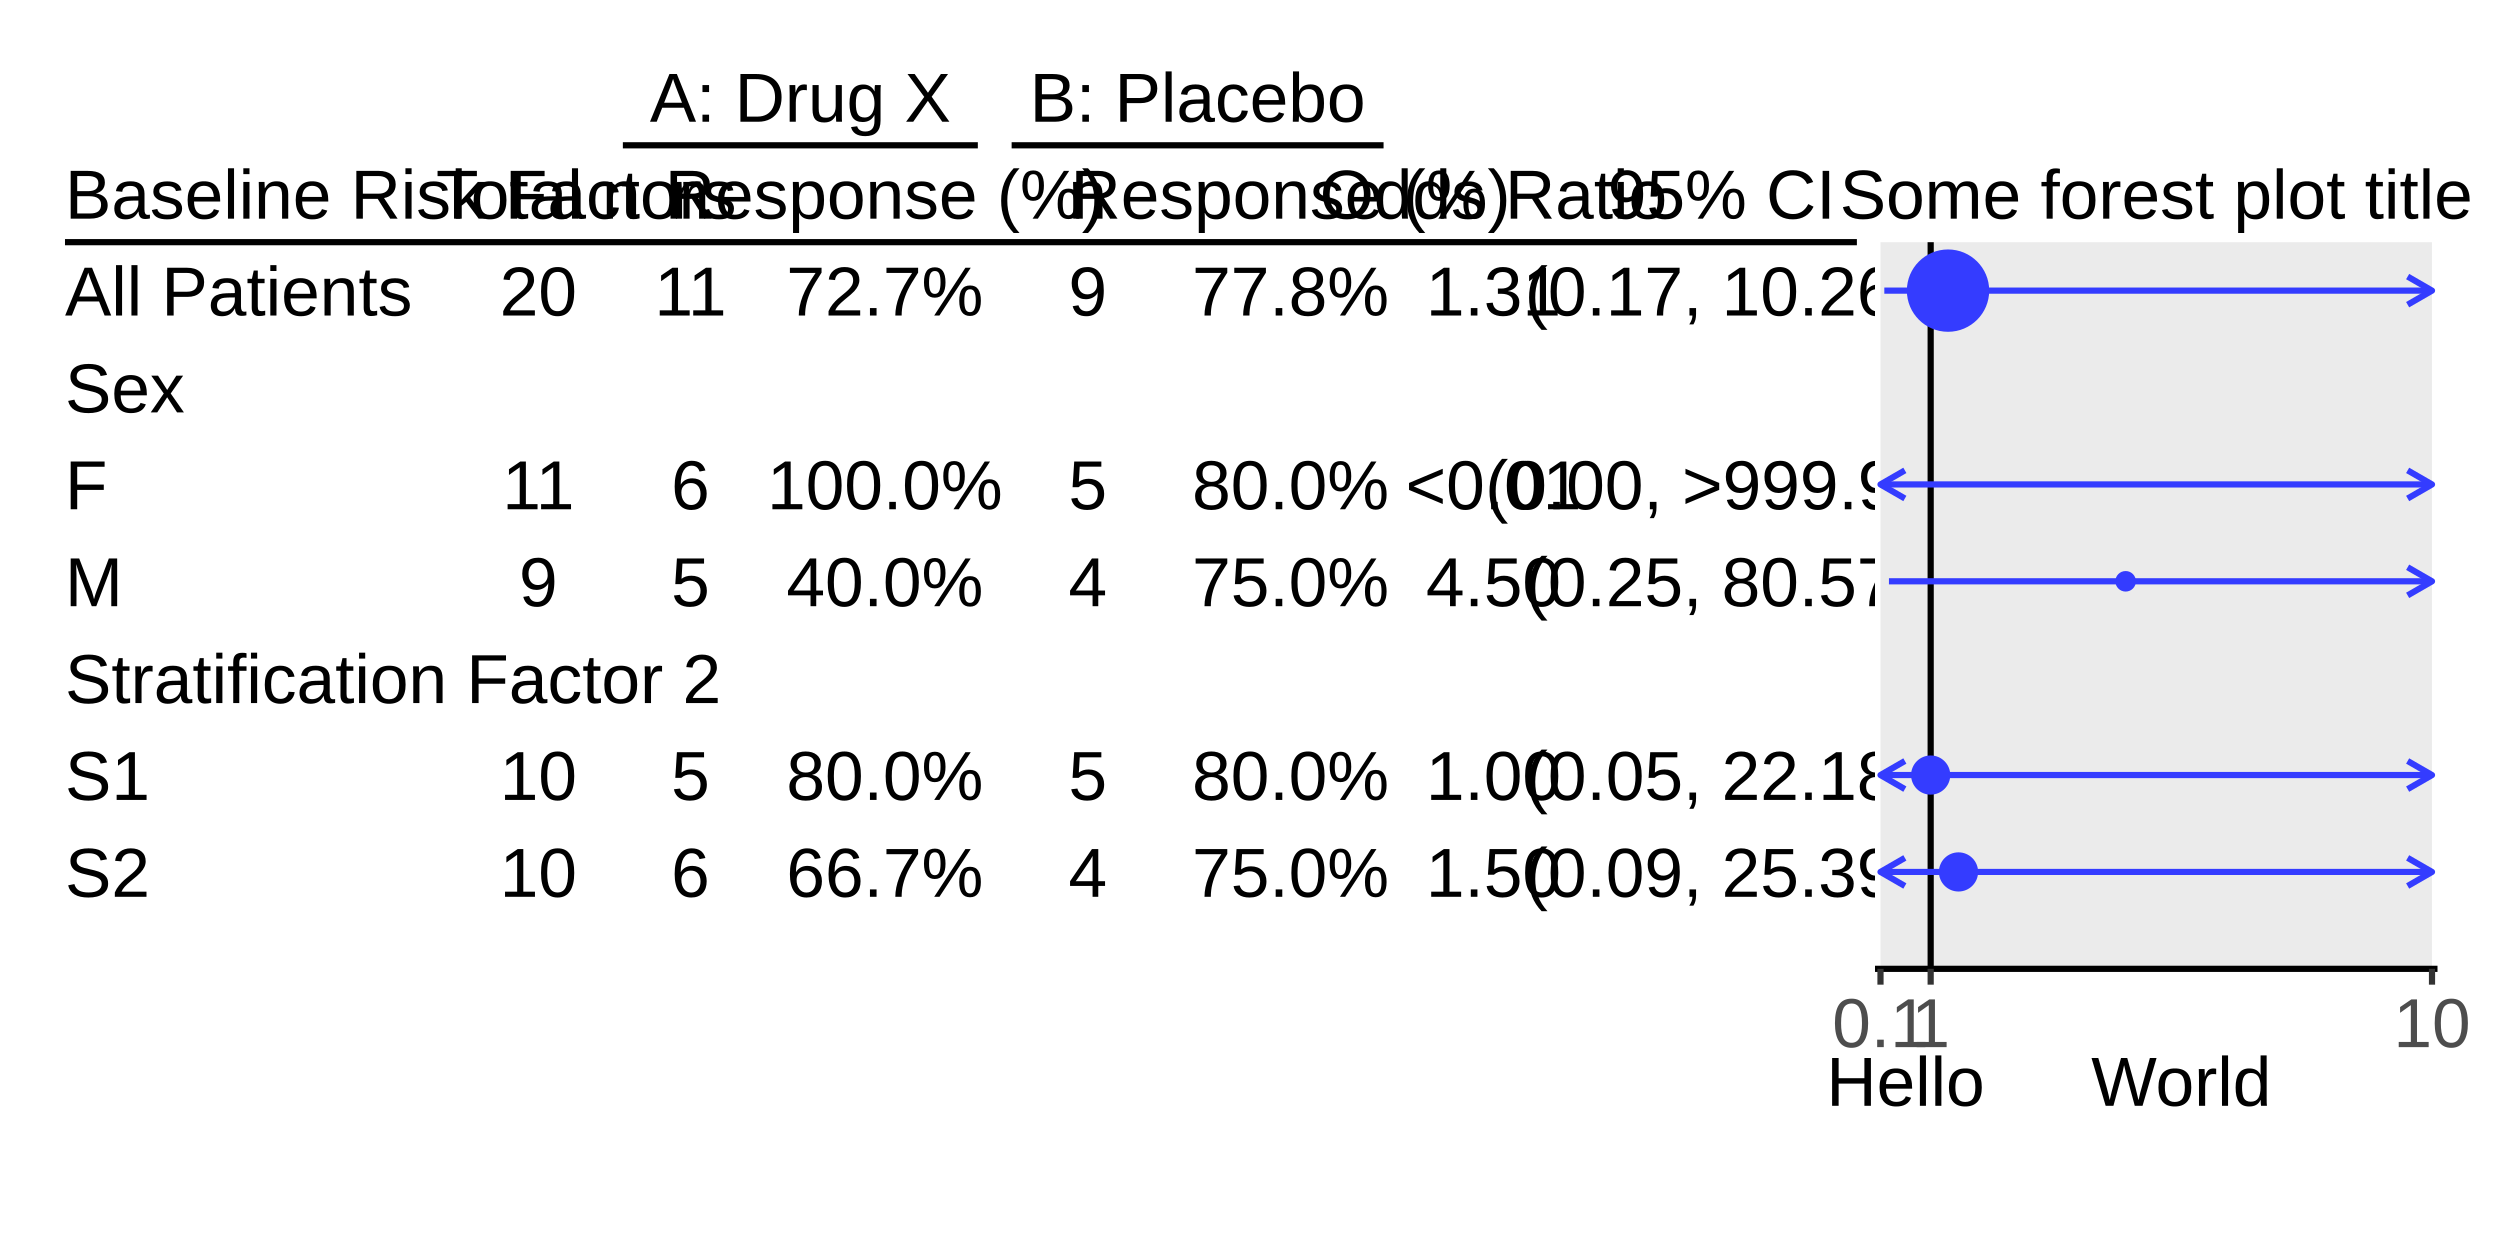
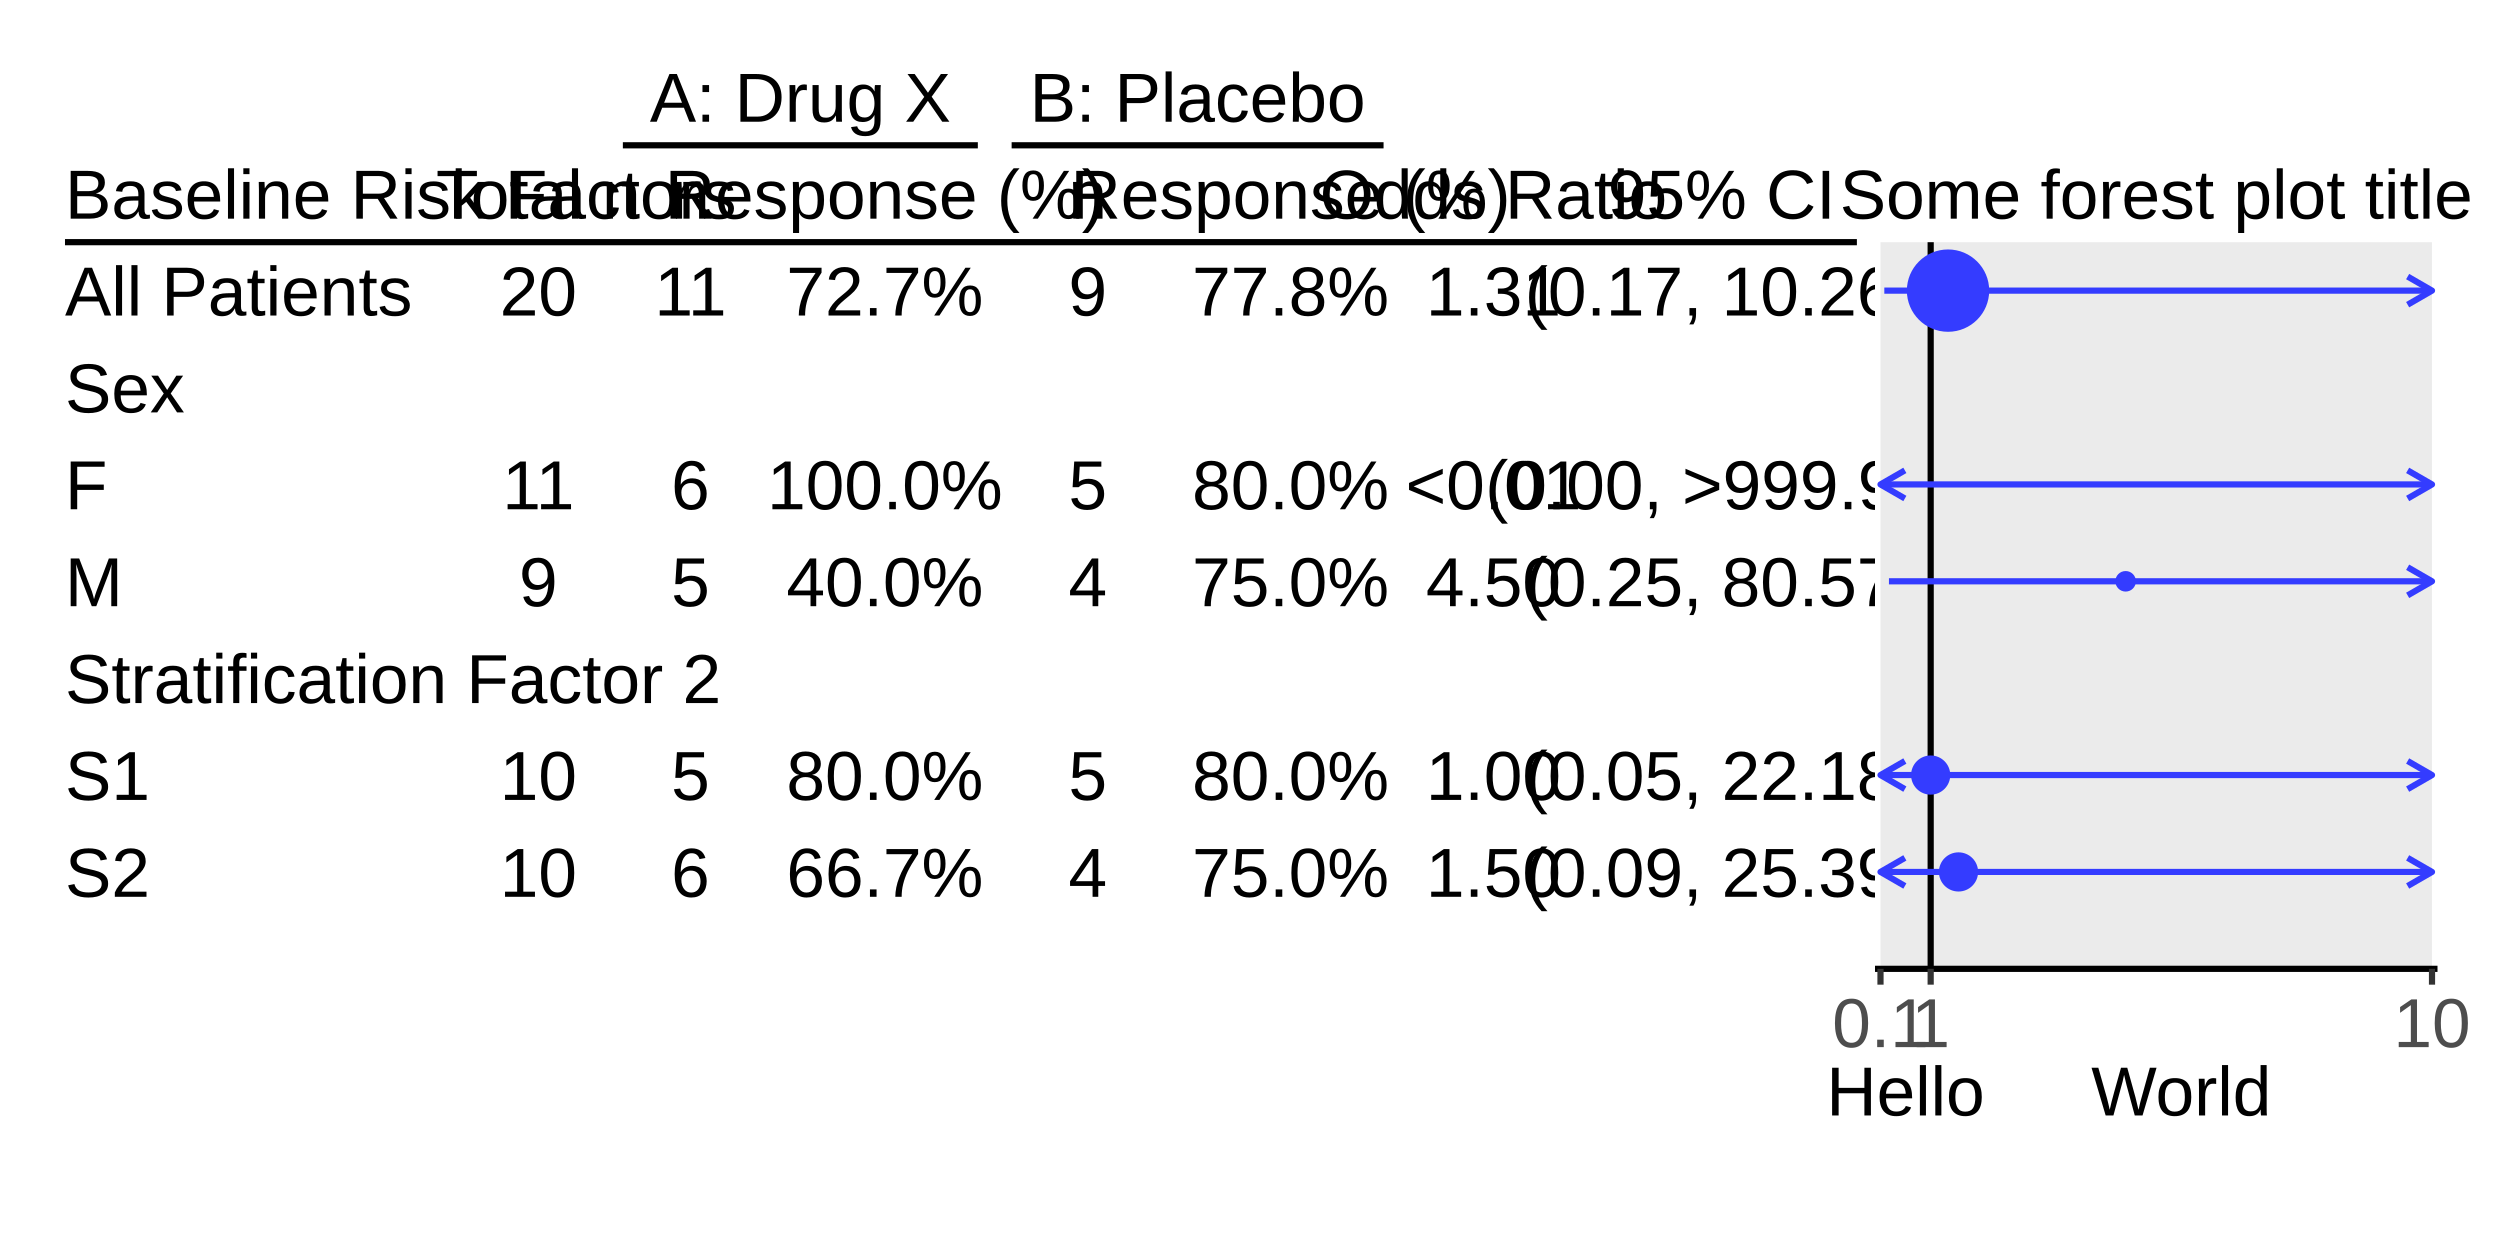
<svg xmlns="http://www.w3.org/2000/svg" width="432.00pt" height="216.00pt" viewBox="0 0 432.00 216.00">
  <g class="svglite">
    <defs>
      <style type="text/css">
    .svglite line, .svglite polyline, .svglite polygon, .svglite path, .svglite rect, .svglite circle {
      fill: none;
      stroke: #000000;
      stroke-linecap: round;
      stroke-linejoin: round;
      stroke-miterlimit: 10.00;
    }
    .svglite text {
      white-space: pre;
    }
    .svglite g.glyphgroup path {
      fill: inherit;
      stroke: none;
    }
  </style>
    </defs>
    <rect width="100%" height="100%" style="stroke: none; fill: none;" />
    <defs>
      <clipPath id="cpMC4wMHw0MzIuMDB8MC4wMHwyMTYuMDA=">
        <rect x="0.00" y="0.00" width="432.00" height="216.00" />
      </clipPath>
    </defs>
    <g clip-path="url(#cpMC4wMHw0MzIuMDB8MC4wMHwyMTYuMDA=)">
</g>
    <defs>
      <clipPath id="cpMC4wMHwzMjQuMDB8MC4wMHwyMTYuMDA=">
        <rect x="0.00" y="0.00" width="324.00" height="216.00" />
      </clipPath>
    </defs>
    <g clip-path="url(#cpMC4wMHwzMjQuMDB8MC4wMHwyMTYuMDA=)">
      <rect x="0.00" y="0.00" width="324.00" height="216.00" style="stroke-width: 0.00; stroke: none;" />
    </g>
    <g clip-path="url(#cpMC4wMHw0MzIuMDB8MC4wMHwyMTYuMDA=)">
</g>
    <defs>
      <clipPath id="cpOC4xMHwzMjQuMDB8MC4wMHwxNjcuNDE=">
        <rect x="8.10" y="0.00" width="315.90" height="167.41" />
      </clipPath>
    </defs>
    <g clip-path="url(#cpOC4xMHwzMjQuMDB8MC4wMHwxNjcuNDE=)">
      <line x1="11.23" y1="41.85" x2="320.87" y2="41.85" style="stroke-width: 1.07; stroke-linecap: butt;" />
      <text x="138.30" y="21.04" text-anchor="middle" style="font-size: 12.00px; font-family: &quot;Arial&quot;;" textLength="52.00px" lengthAdjust="spacingAndGlyphs">A: Drug X</text>
      <line x1="107.63" y1="25.11" x2="168.97" y2="25.11" style="stroke-width: 1.07; stroke-linecap: butt;" />
      <text x="206.95" y="21.04" text-anchor="middle" style="font-size: 12.00px; font-family: &quot;Arial&quot;;" textLength="58.02px" lengthAdjust="spacingAndGlyphs">B: Placebo</text>
      <line x1="174.81" y1="25.11" x2="239.08" y2="25.11" style="stroke-width: 1.07; stroke-linecap: butt;" />
      <text x="11.23" y="37.78" style="font-size: 12.00px; font-family: &quot;Arial&quot;;" textLength="116.03px" lengthAdjust="spacingAndGlyphs">Baseline Risk Factors</text>
      <text x="11.23" y="54.52" style="font-size: 12.00px; font-family: &quot;Arial&quot;;" textLength="60.02px" lengthAdjust="spacingAndGlyphs">All Patients</text>
      <text x="11.23" y="71.26" style="font-size: 12.00px; font-family: &quot;Arial&quot;;" textLength="20.67px" lengthAdjust="spacingAndGlyphs">Sex</text>
      <text x="11.23" y="88.00" style="font-size: 12.00px; font-family: &quot;Arial&quot;;" textLength="27.30px" lengthAdjust="spacingAndGlyphs">      F</text>
      <text x="11.23" y="104.75" style="font-size: 12.00px; font-family: &quot;Arial&quot;;" textLength="29.97px" lengthAdjust="spacingAndGlyphs">      M</text>
      <text x="11.23" y="121.49" style="font-size: 12.00px; font-family: &quot;Arial&quot;;" textLength="113.34px" lengthAdjust="spacingAndGlyphs">Stratification Factor 2</text>
      <text x="11.23" y="138.23" style="font-size: 12.00px; font-family: &quot;Arial&quot;;" textLength="34.64px" lengthAdjust="spacingAndGlyphs">      S1</text>
      <text x="11.23" y="154.97" style="font-size: 12.00px; font-family: &quot;Arial&quot;;" textLength="34.64px" lengthAdjust="spacingAndGlyphs">      S2</text>
      <text x="93.02" y="37.78" text-anchor="middle" style="font-size: 12.00px; font-family: &quot;Arial&quot;;" textLength="35.34px" lengthAdjust="spacingAndGlyphs">Total n</text>
      <text x="93.02" y="54.52" text-anchor="middle" style="font-size: 12.00px; font-family: &quot;Arial&quot;;" textLength="13.34px" lengthAdjust="spacingAndGlyphs">20</text>
      <text x="93.02" y="88.00" text-anchor="middle" style="font-size: 12.00px; font-family: &quot;Arial&quot;;" textLength="12.45px" lengthAdjust="spacingAndGlyphs">11</text>
      <text x="93.02" y="104.75" text-anchor="middle" style="font-size: 12.00px; font-family: &quot;Arial&quot;;" textLength="6.67px" lengthAdjust="spacingAndGlyphs">9</text>
      <text x="93.02" y="138.23" text-anchor="middle" style="font-size: 12.00px; font-family: &quot;Arial&quot;;" textLength="13.34px" lengthAdjust="spacingAndGlyphs">10</text>
      <text x="93.02" y="154.97" text-anchor="middle" style="font-size: 12.00px; font-family: &quot;Arial&quot;;" textLength="13.34px" lengthAdjust="spacingAndGlyphs">10</text>
      <text x="119.31" y="37.78" text-anchor="middle" style="font-size: 12.00px; font-family: &quot;Arial&quot;;" textLength="6.67px" lengthAdjust="spacingAndGlyphs">n</text>
      <text x="119.31" y="54.52" text-anchor="middle" style="font-size: 12.00px; font-family: &quot;Arial&quot;;" textLength="12.45px" lengthAdjust="spacingAndGlyphs">11</text>
      <text x="119.31" y="88.00" text-anchor="middle" style="font-size: 12.00px; font-family: &quot;Arial&quot;;" textLength="6.67px" lengthAdjust="spacingAndGlyphs">6</text>
      <text x="119.31" y="104.75" text-anchor="middle" style="font-size: 12.00px; font-family: &quot;Arial&quot;;" textLength="6.67px" lengthAdjust="spacingAndGlyphs">5</text>
      <text x="119.31" y="138.23" text-anchor="middle" style="font-size: 12.00px; font-family: &quot;Arial&quot;;" textLength="6.67px" lengthAdjust="spacingAndGlyphs">5</text>
      <text x="119.31" y="154.97" text-anchor="middle" style="font-size: 12.00px; font-family: &quot;Arial&quot;;" textLength="6.67px" lengthAdjust="spacingAndGlyphs">6</text>
      <text x="152.90" y="37.78" text-anchor="middle" style="font-size: 12.00px; font-family: &quot;Arial&quot;;" textLength="76.03px" lengthAdjust="spacingAndGlyphs">Response (%)</text>
      <text x="152.90" y="54.52" text-anchor="middle" style="font-size: 12.00px; font-family: &quot;Arial&quot;;" textLength="34.02px" lengthAdjust="spacingAndGlyphs">72.7%</text>
      <text x="152.90" y="88.00" text-anchor="middle" style="font-size: 12.00px; font-family: &quot;Arial&quot;;" textLength="40.69px" lengthAdjust="spacingAndGlyphs">100.0%</text>
      <text x="152.90" y="104.75" text-anchor="middle" style="font-size: 12.00px; font-family: &quot;Arial&quot;;" textLength="34.02px" lengthAdjust="spacingAndGlyphs">40.0%</text>
      <text x="152.90" y="138.23" text-anchor="middle" style="font-size: 12.00px; font-family: &quot;Arial&quot;;" textLength="34.02px" lengthAdjust="spacingAndGlyphs">80.0%</text>
      <text x="152.90" y="154.97" text-anchor="middle" style="font-size: 12.00px; font-family: &quot;Arial&quot;;" textLength="34.02px" lengthAdjust="spacingAndGlyphs">66.7%</text>
      <text x="187.96" y="37.78" text-anchor="middle" style="font-size: 12.00px; font-family: &quot;Arial&quot;;" textLength="6.67px" lengthAdjust="spacingAndGlyphs">n</text>
      <text x="187.96" y="54.52" text-anchor="middle" style="font-size: 12.00px; font-family: &quot;Arial&quot;;" textLength="6.67px" lengthAdjust="spacingAndGlyphs">9</text>
      <text x="187.96" y="88.00" text-anchor="middle" style="font-size: 12.00px; font-family: &quot;Arial&quot;;" textLength="6.67px" lengthAdjust="spacingAndGlyphs">5</text>
      <text x="187.96" y="104.75" text-anchor="middle" style="font-size: 12.00px; font-family: &quot;Arial&quot;;" textLength="6.67px" lengthAdjust="spacingAndGlyphs">4</text>
      <text x="187.96" y="138.23" text-anchor="middle" style="font-size: 12.00px; font-family: &quot;Arial&quot;;" textLength="6.67px" lengthAdjust="spacingAndGlyphs">5</text>
      <text x="187.96" y="154.97" text-anchor="middle" style="font-size: 12.00px; font-family: &quot;Arial&quot;;" textLength="6.67px" lengthAdjust="spacingAndGlyphs">4</text>
      <text x="223.01" y="37.78" text-anchor="middle" style="font-size: 12.00px; font-family: &quot;Arial&quot;;" textLength="76.03px" lengthAdjust="spacingAndGlyphs">Response (%)</text>
      <text x="223.01" y="54.52" text-anchor="middle" style="font-size: 12.00px; font-family: &quot;Arial&quot;;" textLength="34.02px" lengthAdjust="spacingAndGlyphs">77.8%</text>
      <text x="223.01" y="88.00" text-anchor="middle" style="font-size: 12.00px; font-family: &quot;Arial&quot;;" textLength="34.02px" lengthAdjust="spacingAndGlyphs">80.0%</text>
      <text x="223.01" y="104.75" text-anchor="middle" style="font-size: 12.00px; font-family: &quot;Arial&quot;;" textLength="34.02px" lengthAdjust="spacingAndGlyphs">75.0%</text>
      <text x="223.01" y="138.23" text-anchor="middle" style="font-size: 12.00px; font-family: &quot;Arial&quot;;" textLength="34.02px" lengthAdjust="spacingAndGlyphs">80.0%</text>
      <text x="223.01" y="154.97" text-anchor="middle" style="font-size: 12.00px; font-family: &quot;Arial&quot;;" textLength="34.02px" lengthAdjust="spacingAndGlyphs">75.0%</text>
      <text x="258.07" y="37.78" text-anchor="middle" style="font-size: 12.00px; font-family: &quot;Arial&quot;;" textLength="60.02px" lengthAdjust="spacingAndGlyphs">Odds Ratio</text>
      <text x="258.07" y="54.52" text-anchor="middle" style="font-size: 12.00px; font-family: &quot;Arial&quot;;" textLength="23.34px" lengthAdjust="spacingAndGlyphs">1.31</text>
      <text x="258.07" y="88.00" text-anchor="middle" style="font-size: 12.00px; font-family: &quot;Arial&quot;;" textLength="30.36px" lengthAdjust="spacingAndGlyphs">&lt;0.01</text>
      <text x="258.07" y="104.75" text-anchor="middle" style="font-size: 12.00px; font-family: &quot;Arial&quot;;" textLength="23.34px" lengthAdjust="spacingAndGlyphs">4.50</text>
      <text x="258.07" y="138.23" text-anchor="middle" style="font-size: 12.00px; font-family: &quot;Arial&quot;;" textLength="23.34px" lengthAdjust="spacingAndGlyphs">1.00</text>
      <text x="258.07" y="154.97" text-anchor="middle" style="font-size: 12.00px; font-family: &quot;Arial&quot;;" textLength="23.34px" lengthAdjust="spacingAndGlyphs">1.50</text>
      <text x="297.50" y="37.78" text-anchor="middle" style="font-size: 12.00px; font-family: &quot;Arial&quot;;" textLength="39.34px" lengthAdjust="spacingAndGlyphs">95% CI</text>
      <text x="297.50" y="54.52" text-anchor="middle" style="font-size: 12.00px; font-family: &quot;Arial&quot;;" textLength="68.02px" lengthAdjust="spacingAndGlyphs">(0.17, 10.26)</text>
      <text x="297.50" y="88.00" text-anchor="middle" style="font-size: 12.00px; font-family: &quot;Arial&quot;;" textLength="81.70px" lengthAdjust="spacingAndGlyphs">(0.00, &gt;999.99)</text>
      <text x="297.50" y="104.75" text-anchor="middle" style="font-size: 12.00px; font-family: &quot;Arial&quot;;" textLength="68.02px" lengthAdjust="spacingAndGlyphs">(0.25, 80.57)</text>
      <text x="297.50" y="138.23" text-anchor="middle" style="font-size: 12.00px; font-family: &quot;Arial&quot;;" textLength="68.02px" lengthAdjust="spacingAndGlyphs">(0.05, 22.18)</text>
      <text x="297.50" y="154.97" text-anchor="middle" style="font-size: 12.00px; font-family: &quot;Arial&quot;;" textLength="68.02px" lengthAdjust="spacingAndGlyphs">(0.09, 25.39)</text>
    </g>
    <g clip-path="url(#cpMC4wMHw0MzIuMDB8MC4wMHwyMTYuMDA=)">
</g>
    <defs>
      <clipPath id="cpMzI0LjAwfDQzMi4wMHwwLjAwfDIxNi4wMA==">
        <rect x="324.00" y="0.00" width="108.00" height="216.00" />
      </clipPath>
    </defs>
    <g clip-path="url(#cpMzI0LjAwfDQzMi4wMHwwLjAwfDIxNi4wMA==)">
      <rect x="324.00" y="0.00" width="108.00" height="216.00" style="stroke-width: 1.07; stroke: none;" />
    </g>
    <g clip-path="url(#cpMC4wMHw0MzIuMDB8MC4wMHwyMTYuMDA=)">
      <rect x="324.00" y="0.00" width="97.20" height="167.41" style="stroke-width: 1.07; stroke: none;" />
      <rect x="324.95" y="41.85" width="95.29" height="125.56" style="stroke-width: 1.07; stroke: none; stroke-linecap: butt; stroke-linejoin: miter; fill: #EBEBEB;" />
      <line x1="333.62" y1="167.41" x2="333.62" y2="41.85" style="stroke-width: 1.07; stroke-linecap: butt;" />
-       <text x="329.28" y="191.08" text-anchor="middle" style="font-size: 12.00px; font-family: &quot;Arial&quot;;" textLength="27.36px" lengthAdjust="spacingAndGlyphs">Hello</text>
-       <text x="376.93" y="191.08" text-anchor="middle" style="font-size: 12.00px; font-family: &quot;Arial&quot;;" textLength="31.12px" lengthAdjust="spacingAndGlyphs">World</text>
+       <text x="329.28" y="192.75" text-anchor="middle" style="font-size: 12.00px; font-family: &quot;Arial&quot;;" textLength="27.36px" lengthAdjust="spacingAndGlyphs">Hello</text>
+       <text x="376.93" y="192.75" text-anchor="middle" style="font-size: 12.00px; font-family: &quot;Arial&quot;;" textLength="31.12px" lengthAdjust="spacingAndGlyphs">World</text>
      <text x="372.60" y="37.78" text-anchor="middle" style="font-size: 12.00px; font-family: &quot;Arial&quot;;" textLength="109.34px" lengthAdjust="spacingAndGlyphs">Some forest plot title</text>
      <circle cx="336.62" cy="50.22" r="6.76" style="stroke-width: 0.71; stroke: #343CFF; fill: #343CFF;" />
      <circle cx="367.31" cy="100.45" r="1.42" style="stroke-width: 0.71; stroke: #343CFF; fill: #343CFF;" />
      <circle cx="333.62" cy="133.93" r="3.03" style="stroke-width: 0.71; stroke: #343CFF; fill: #343CFF;" />
      <circle cx="338.43" cy="150.67" r="3.03" style="stroke-width: 0.71; stroke: #343CFF; fill: #343CFF;" />
      <line x1="325.61" y1="50.22" x2="420.25" y2="50.22" style="stroke-width: 1.07; stroke: #343CFF; stroke-linecap: butt;" />
      <polyline points="416.04,52.65 420.25,50.22 416.04,47.79 " style="stroke-width: 1.07; stroke: #343CFF; stroke-linecap: butt;" />
      <line x1="324.95" y1="83.71" x2="420.25" y2="83.71" style="stroke-width: 1.07; stroke: #343CFF; stroke-linecap: butt;" />
      <polyline points="329.16,81.28 324.95,83.71 329.16,86.14 " style="stroke-width: 1.07; stroke: #343CFF; stroke-linecap: butt;" />
      <polyline points="416.04,86.14 420.25,83.71 416.04,81.28 " style="stroke-width: 1.07; stroke: #343CFF; stroke-linecap: butt;" />
      <line x1="326.41" y1="100.45" x2="420.25" y2="100.45" style="stroke-width: 1.07; stroke: #343CFF; stroke-linecap: butt;" />
      <polyline points="416.04,102.88 420.25,100.45 416.04,98.02 " style="stroke-width: 1.07; stroke: #343CFF; stroke-linecap: butt;" />
      <line x1="324.95" y1="133.93" x2="420.25" y2="133.93" style="stroke-width: 1.07; stroke: #343CFF; stroke-linecap: butt;" />
      <polyline points="329.16,131.50 324.95,133.93 329.16,136.36 " style="stroke-width: 1.07; stroke: #343CFF; stroke-linecap: butt;" />
      <polyline points="416.04,136.36 420.25,133.93 416.04,131.50 " style="stroke-width: 1.07; stroke: #343CFF; stroke-linecap: butt;" />
      <line x1="324.95" y1="150.67" x2="420.25" y2="150.67" style="stroke-width: 1.07; stroke: #343CFF; stroke-linecap: butt;" />
      <polyline points="329.16,148.24 324.95,150.67 329.16,153.10 " style="stroke-width: 1.07; stroke: #343CFF; stroke-linecap: butt;" />
      <polyline points="416.04,153.10 420.25,150.67 416.04,148.24 " style="stroke-width: 1.07; stroke: #343CFF; stroke-linecap: butt;" />
      <polyline points="324.00,167.41 421.20,167.41 " style="stroke-width: 1.07; stroke-linecap: butt;" />
      <polyline points="324.95,170.15 324.95,167.41 " style="stroke-width: 1.07; stroke: #333333; stroke-linecap: butt;" />
      <polyline points="333.62,170.15 333.62,167.41 " style="stroke-width: 1.07; stroke: #333333; stroke-linecap: butt;" />
      <polyline points="420.25,170.15 420.25,167.41 " style="stroke-width: 1.07; stroke: #333333; stroke-linecap: butt;" />
      <text x="324.95" y="180.94" text-anchor="middle" style="font-size: 12.00px;fill: #4D4D4D; font-family: &quot;Arial&quot;;" textLength="16.67px" lengthAdjust="spacingAndGlyphs">0.1</text>
      <text x="333.62" y="180.94" text-anchor="middle" style="font-size: 12.00px;fill: #4D4D4D; font-family: &quot;Arial&quot;;" textLength="6.67px" lengthAdjust="spacingAndGlyphs">1</text>
      <text x="420.25" y="180.94" text-anchor="middle" style="font-size: 12.00px;fill: #4D4D4D; font-family: &quot;Arial&quot;;" textLength="13.34px" lengthAdjust="spacingAndGlyphs">10</text>
    </g>
  </g>
</svg>
